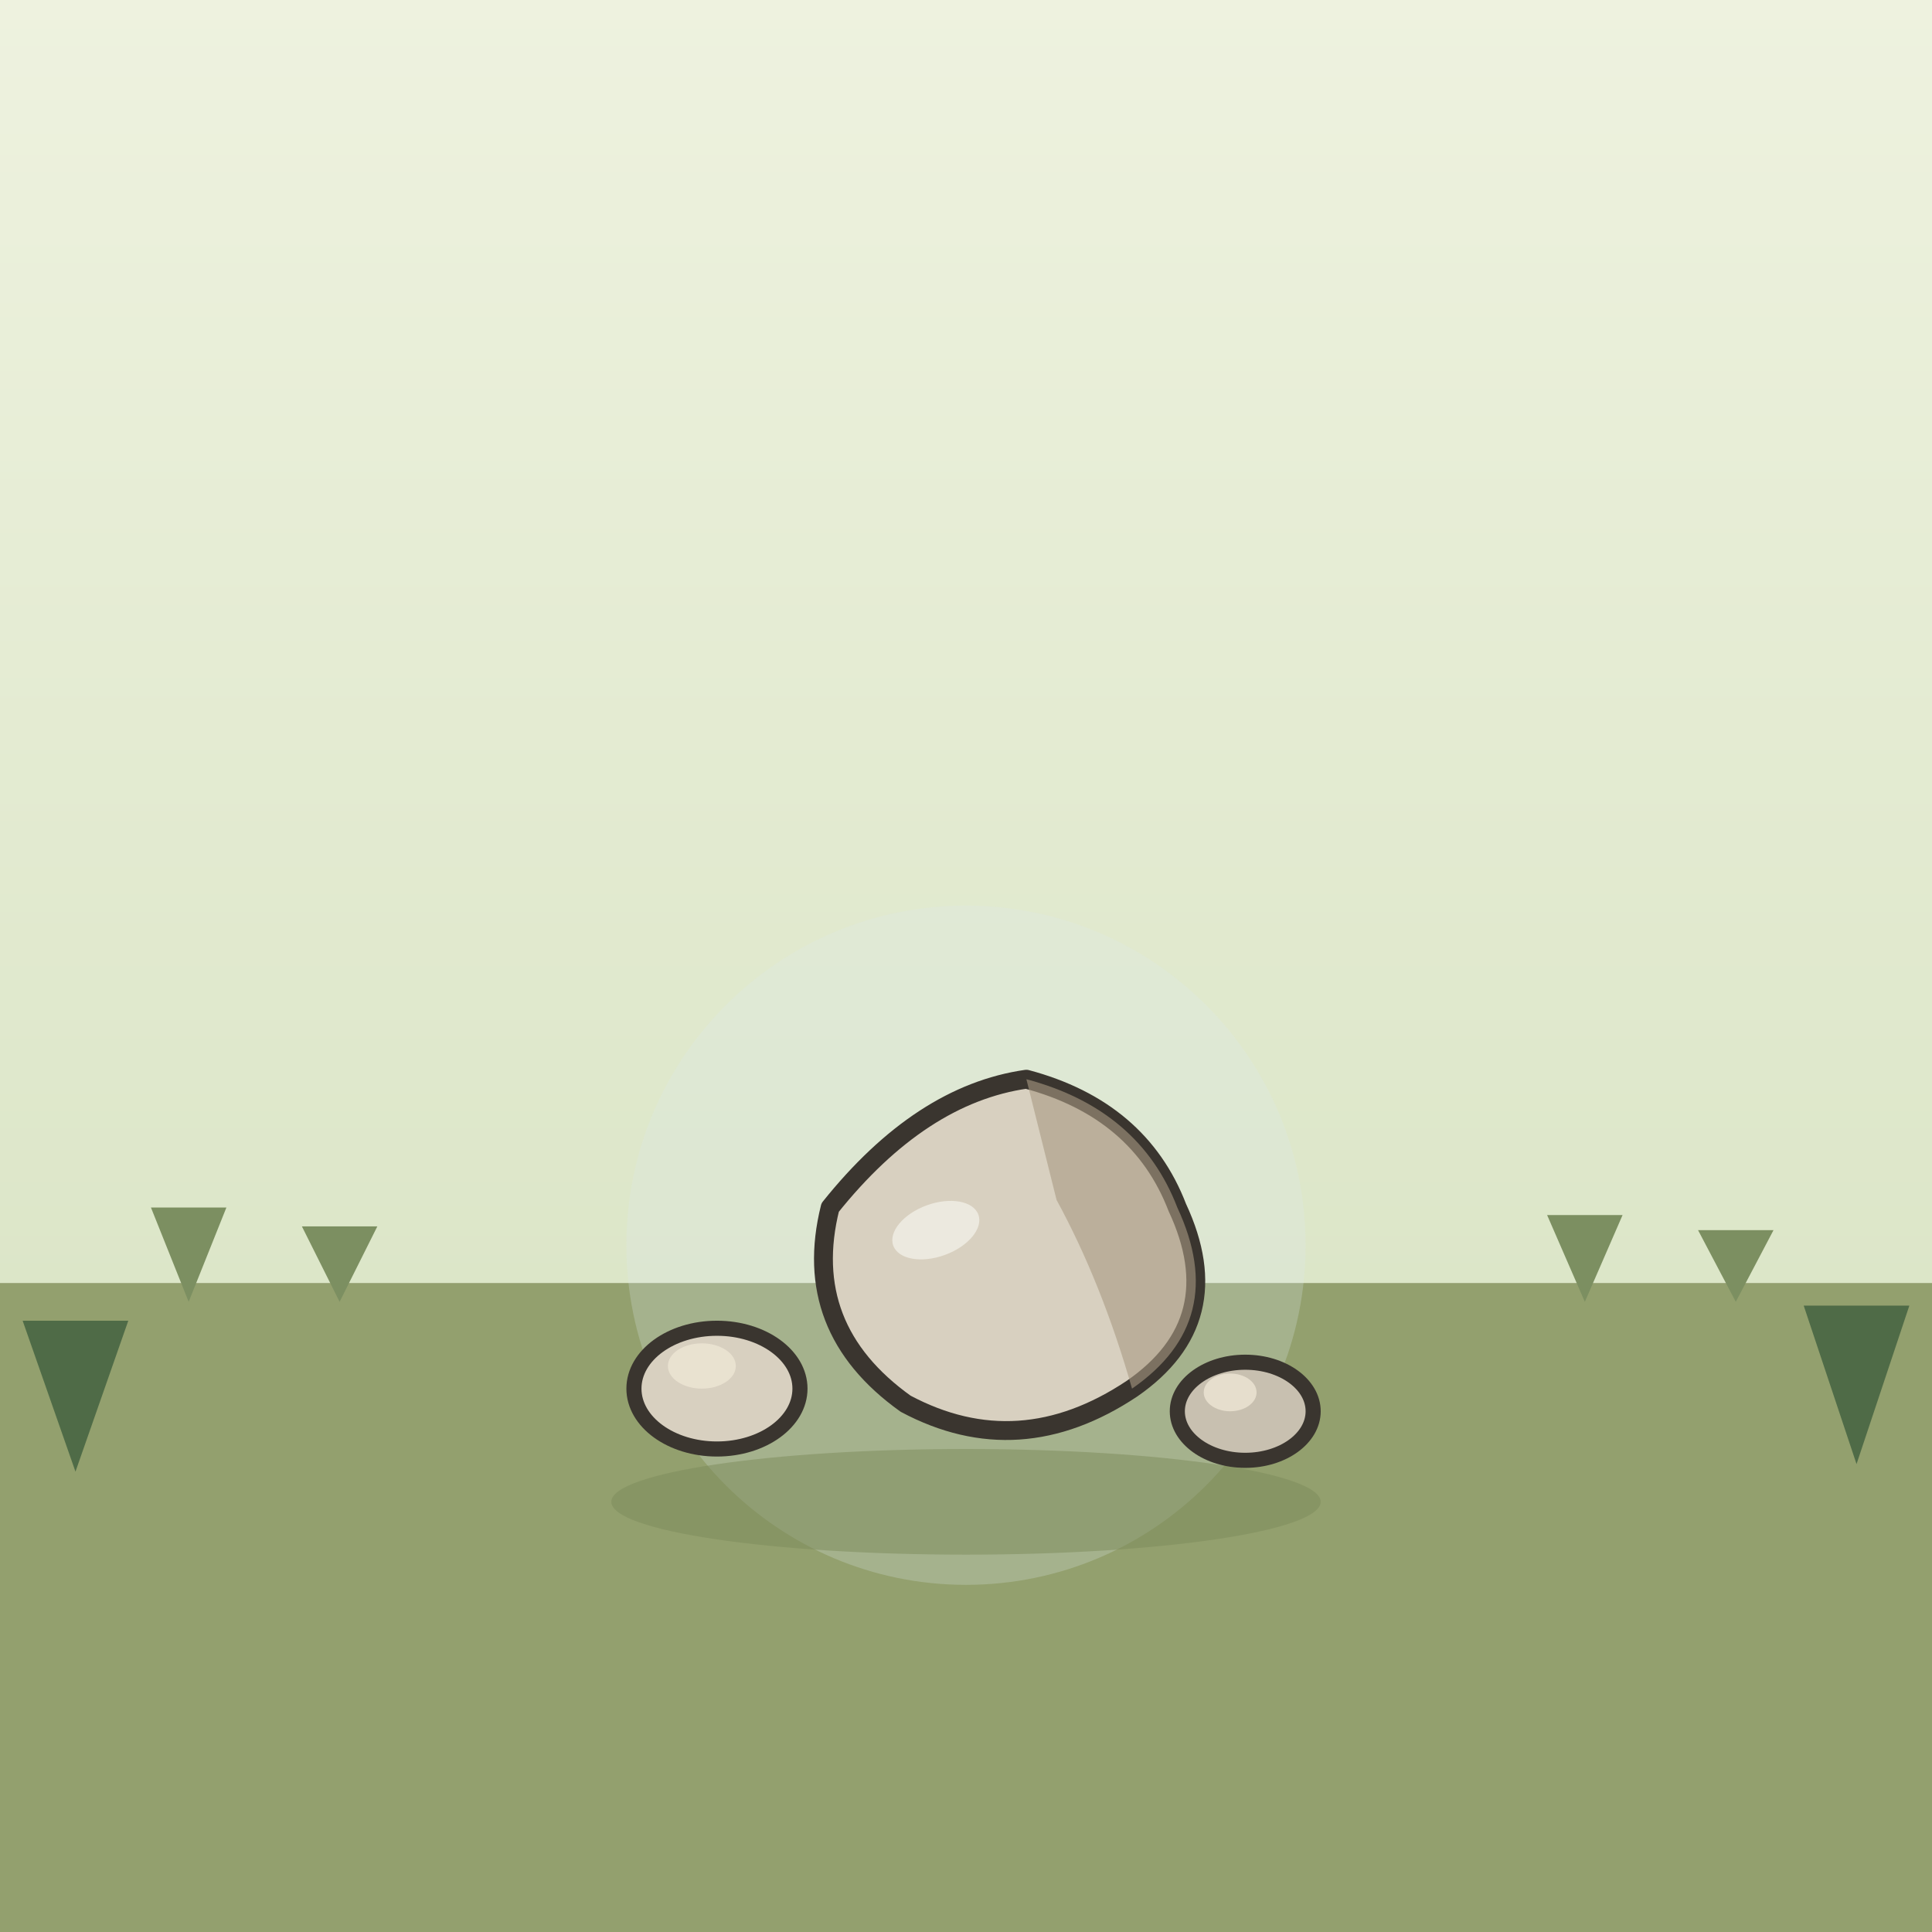
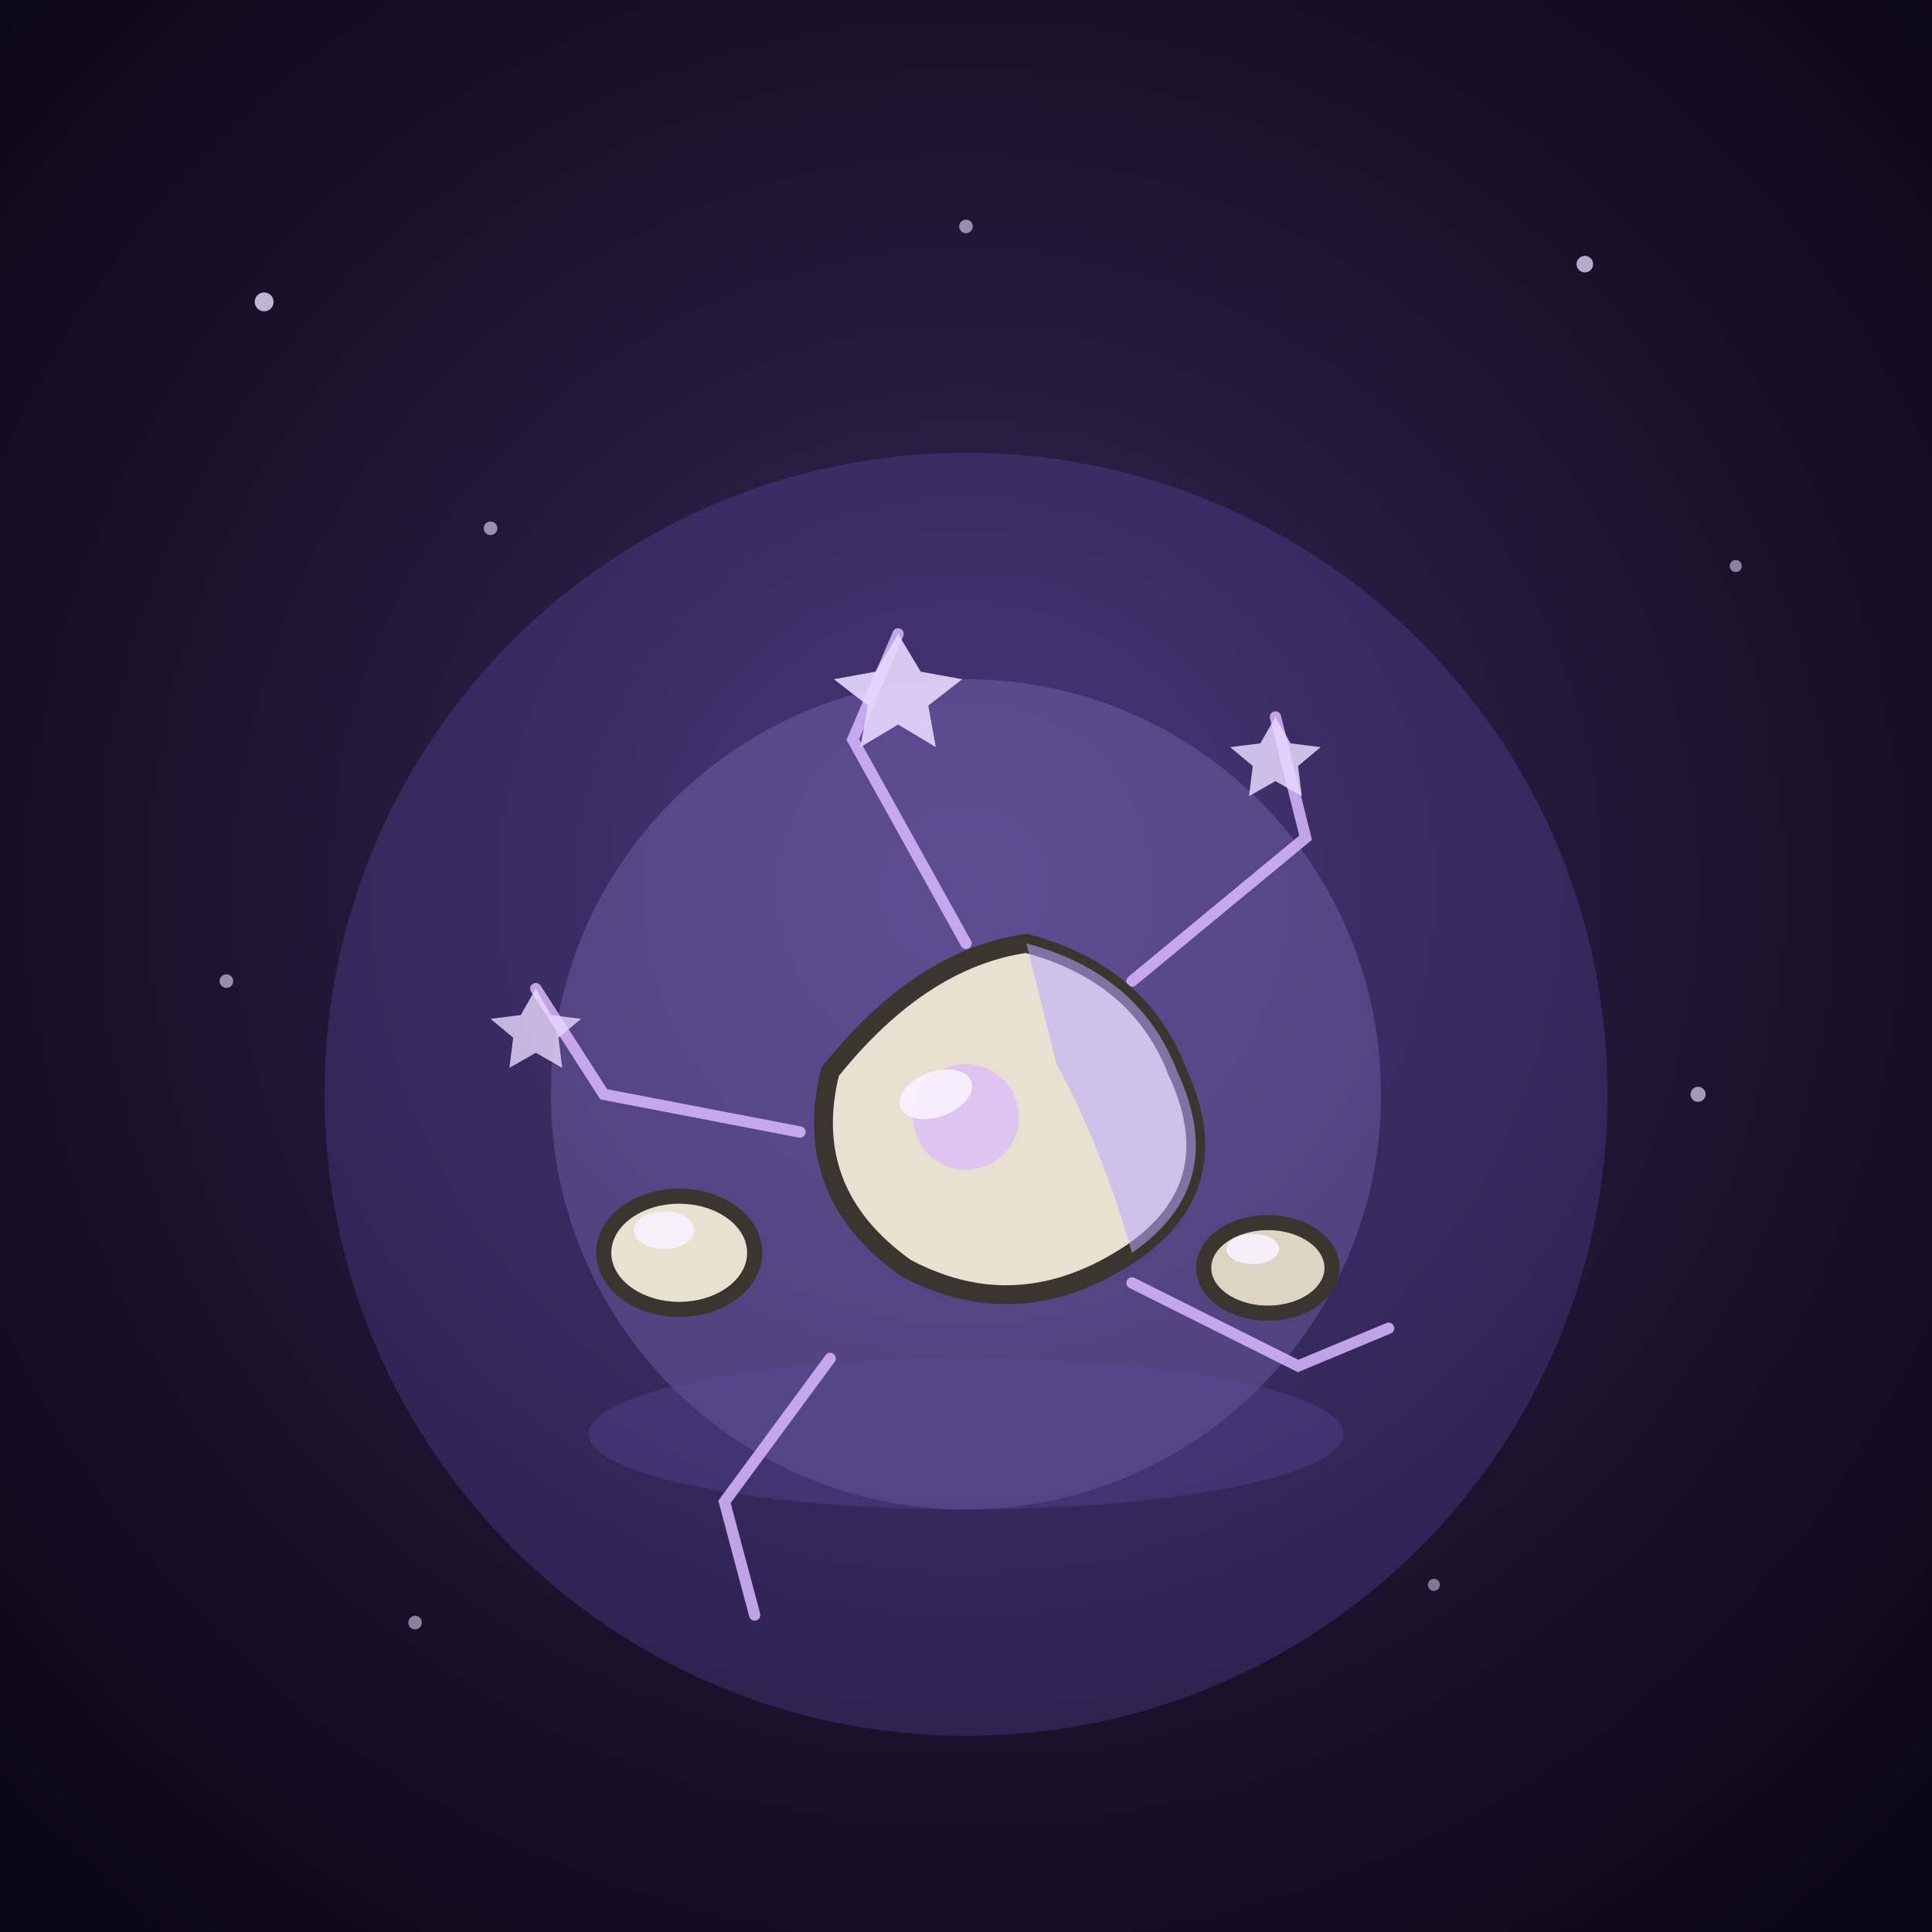
<svg xmlns="http://www.w3.org/2000/svg" viewBox="0 0 512 512" width="512" height="512">
  <defs>
-     <linearGradient id="sky" x1="0" y1="0" x2="0" y2="1">
-       <stop offset="0%" stop-color="#eef2df" />
-       <stop offset="100%" stop-color="#dce6c8" />
-     </linearGradient>
+     <radialGradient id="voidBg" cx="50%" cy="46%" r="70%">
+       <stop offset="0%" stop-color="#3a2a5c" />
+       <stop offset="55%" stop-color="#1c1430" />
+       <stop offset="100%" stop-color="#0a0714" />
+     </radialGradient>
  </defs>
-   <rect x="0" y="0" width="512" height="340" fill="url(#sky)" />
-   <rect x="0" y="340" width="512" height="172" fill="#93a06e" />
-   <g fill="#7c8f61">
-     <polygon points="50,345 40,320 60,320" />
-     <polygon points="90,345 80,325 100,325" />
-     <polygon points="420,345 410,322 430,322" />
-     <polygon points="460,345 450,326 470,326" />
+   <rect x="0" y="0" width="512" height="512" fill="url(#voidBg)" />
+   <g fill="#e8e0ff">
+     <circle cx="70" cy="80" r="2.5" opacity="0.8" />
+     <circle cx="130" cy="140" r="1.8" opacity="0.6" />
+     <circle cx="420" cy="70" r="2.2" opacity="0.75" />
+     <circle cx="460" cy="150" r="1.6" opacity="0.55" />
+     <circle cx="60" cy="260" r="1.8" opacity="0.6" />
+     <circle cx="450" cy="290" r="2" opacity="0.65" />
+     <circle cx="256" cy="60" r="1.8" opacity="0.6" />
+     <circle cx="380" cy="420" r="1.6" opacity="0.5" />
+     <circle cx="110" cy="430" r="1.8" opacity="0.55" />
  </g>
-   <g fill="#4f6b47">
-     <polygon points="20,390 6,350 34,350" />
-     <polygon points="492,388 478,346 506,346" />
+   <circle cx="256" cy="290" r="170" fill="#7a5fd9" opacity="0.22" />
+   <circle cx="256" cy="290" r="110" fill="#b8a8ff" opacity="0.2" />
+   <ellipse cx="256" cy="380" rx="100" ry="20" fill="#5a4a9c" opacity="0.35" />
+   <g stroke="#d8b8ff" stroke-width="3" stroke-linecap="round" opacity="0.85" fill="none">
+     <path d="M256,250 L226,196 L238,168" />
+     <path d="M300,260 L346,222 L338,190" />
+     <path d="M212,300 L160,290 L142,262" />
+     <path d="M300,340 L344,362 L368,352" />
+     <path d="M220,360 L192,398 L200,428" />
  </g>
-   <circle cx="256" cy="330" r="90" fill="#dce8ea" opacity="0.25" />
-   <ellipse cx="256" cy="398" rx="94" ry="14" fill="#7c8a5a" opacity="0.5" />
-   <ellipse cx="190" cy="368" rx="22" ry="16" fill="#d8d0c0" stroke="#3a352f" stroke-width="4" />
-   <ellipse cx="186" cy="362" rx="9" ry="6" fill="#eee6d5" opacity="0.8" />
-   <ellipse cx="330" cy="374" rx="18" ry="13" fill="#c8c0b0" stroke="#3a352f" stroke-width="4" />
-   <ellipse cx="326" cy="369" rx="7" ry="5" fill="#eee6d5" opacity="0.8" />
-   <path d="M220,320 Q212,352 240,372 Q270,388 300,368 Q326,350 312,320            Q302,294 272,286 Q244,290 220,320 Z" fill="#d8d0c0" stroke="#3a352f" stroke-width="5" stroke-linejoin="round" />
-   <path d="M272,286 Q302,294 312,320 Q326,350 300,368 Q292,340 280,318 Z" fill="#a89a82" opacity="0.6" />
-   <ellipse cx="248" cy="326" rx="12" ry="7" fill="#f0ede4" opacity="0.85" transform="rotate(-20 248 326)" />
+   <g fill="#e8d8ff">
+     <path d="M238,168 l6,10 l11,2 l-9,7 l2,11 l-10,-6 l-10,6 l2,-11 l-9,-7 l11,-2 Z" opacity="0.9" />
+     <path d="M338,190 l4,7 l8,1 l-6,5 l1,8 l-7,-4 l-7,4 l1,-8 l-6,-5 l8,-1 Z" opacity="0.85" />
+     <path d="M142,262 l4,7 l8,1 l-6,5 l1,8 l-7,-4 l-7,4 l1,-8 l-6,-5 l8,-1 Z" opacity="0.8" />
+   </g>
+   <ellipse cx="180" cy="332" rx="20" ry="15" fill="#e8e0d0" stroke="#3a352f" stroke-width="4" />
+   <ellipse cx="176" cy="326" rx="8" ry="5" fill="#f8f2ff" opacity="0.9" />
+   <ellipse cx="336" cy="336" rx="17" ry="12" fill="#dcd4c4" stroke="#3a352f" stroke-width="4" />
+   <ellipse cx="332" cy="331" rx="7" ry="4" fill="#f8f2ff" opacity="0.9" />
+   <path d="M220,284 Q212,316 240,336 Q270,352 300,332 Q326,314 312,284            Q302,258 272,250 Q244,254 220,284 Z" fill="#e8e0d0" stroke="#3a352f" stroke-width="5" stroke-linejoin="round" />
+   <path d="M272,250 Q302,258 312,284 Q326,314 300,332 Q292,304 280,282 Z" fill="#b8a8ff" opacity="0.55" />
+   <circle cx="256" cy="296" r="14" fill="#d8b8ff" opacity="0.7" />
+   <ellipse cx="248" cy="290" rx="10" ry="6" fill="#f8f2ff" opacity="0.9" transform="rotate(-20 248 290)" />
</svg>
